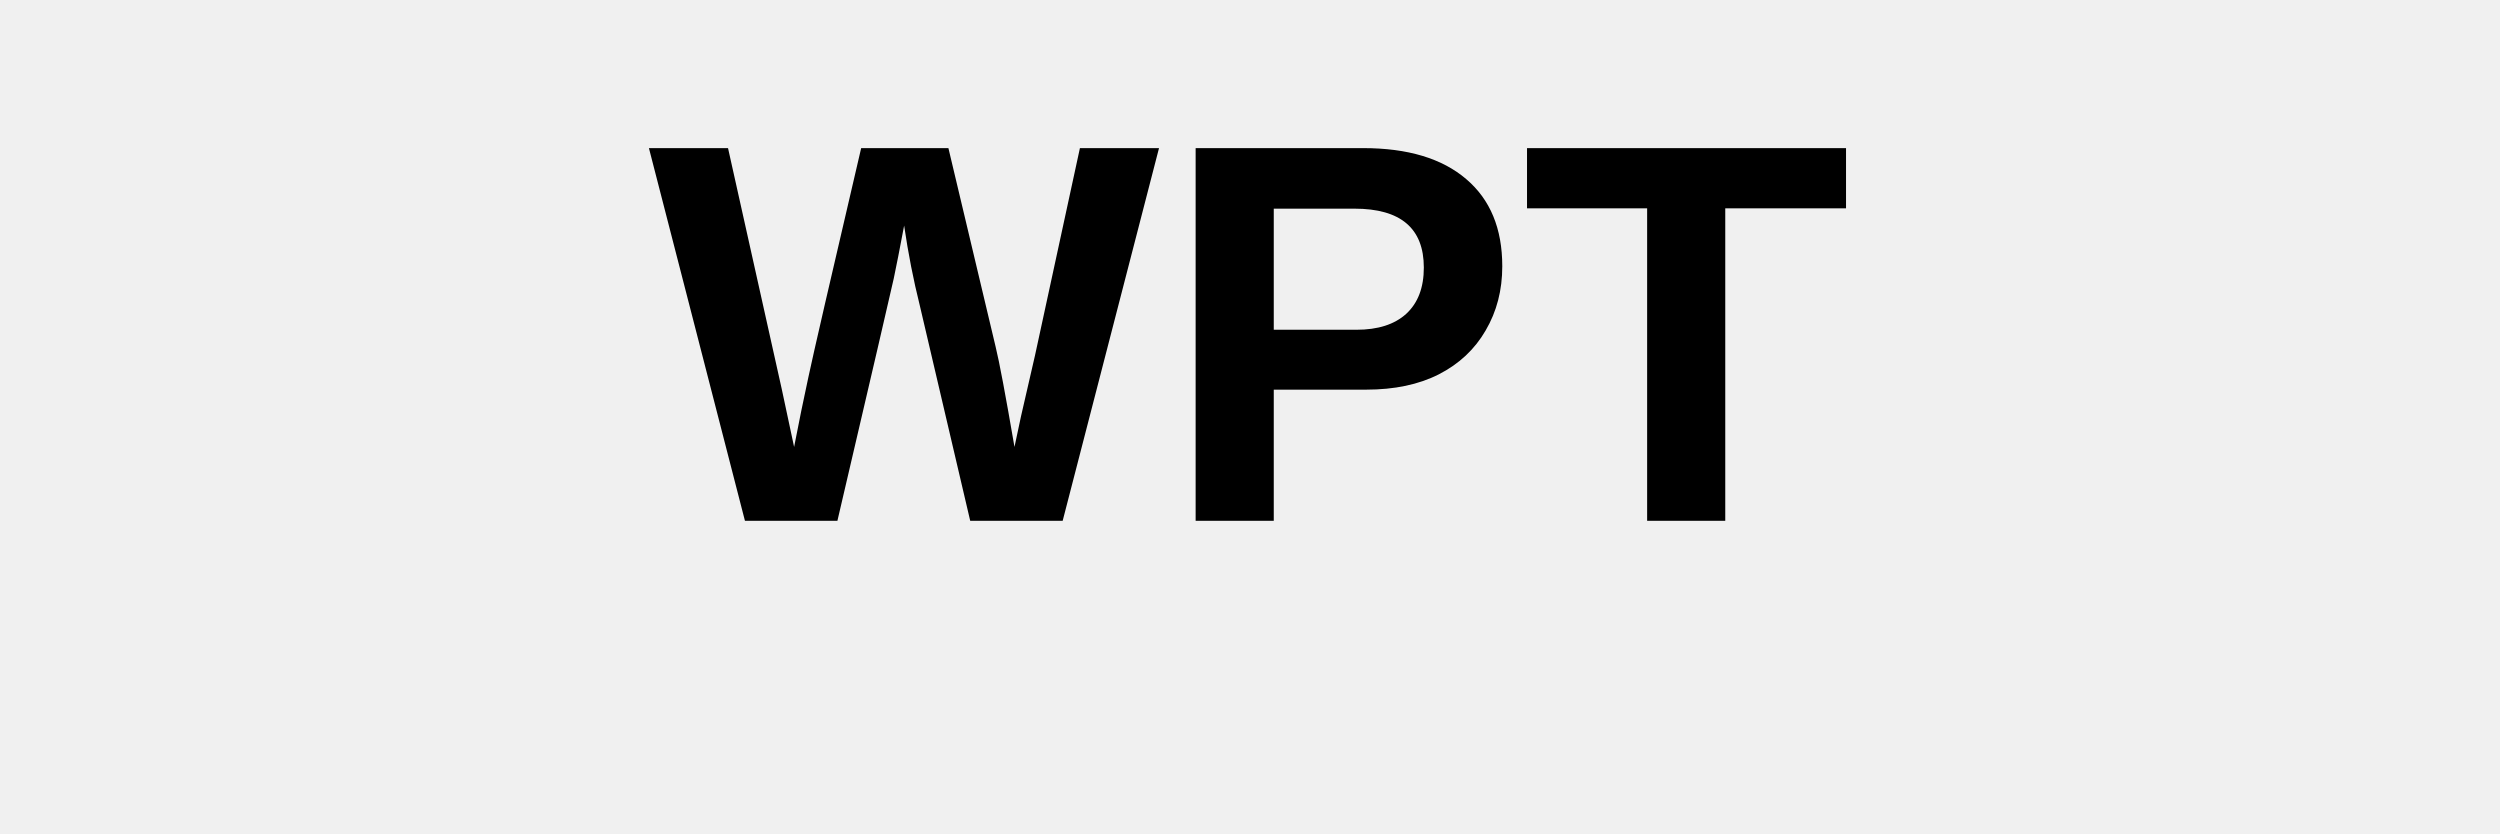
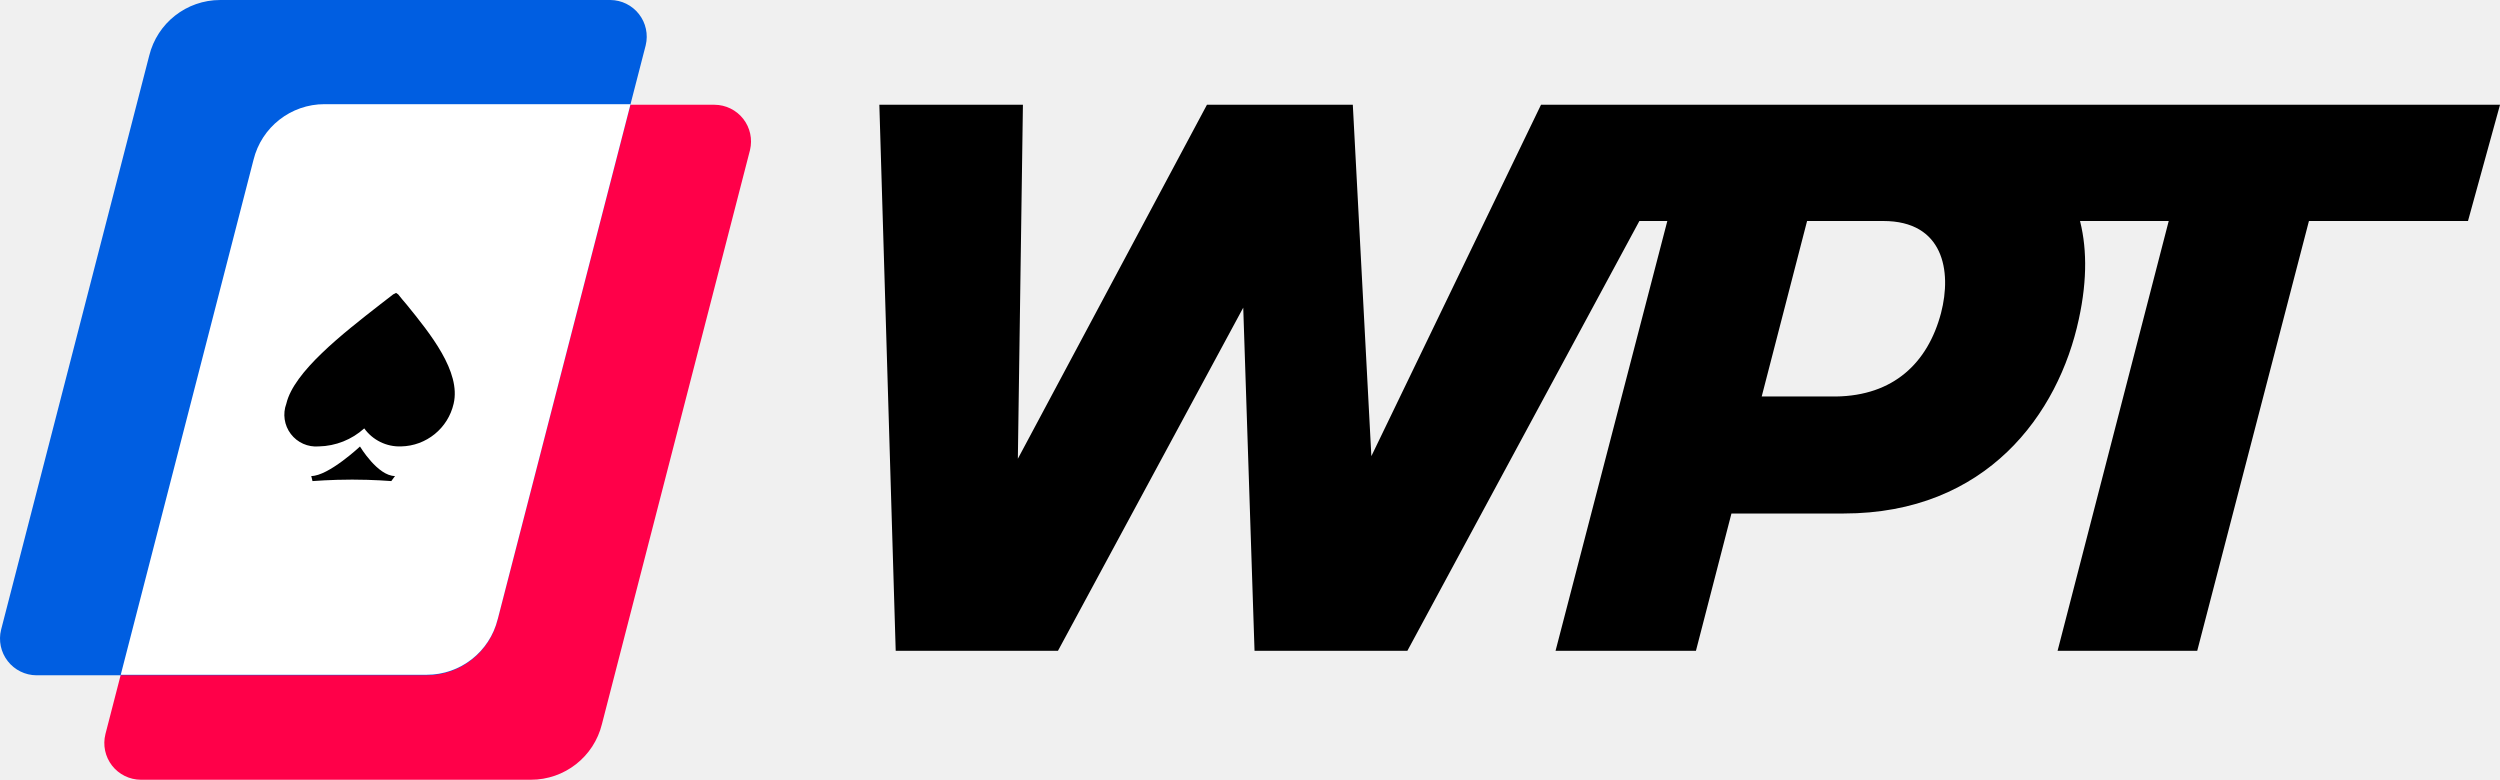
- <svg xmlns="http://www.w3.org/2000/svg" viewBox="0 0 120 40">
-   <text x="60" y="25" font-size="26" font-weight="bold" fill="currentColor" text-anchor="middle" font-family="Arial, sans-serif">WPT</text>
+ <svg xmlns="http://www.w3.org/2000/svg" width="192" height="59.884" viewBox="0 0 192 59.884">
+   <g id="WPT_logo" data-name="WPT logo" transform="translate(-728.406 -2357.919)">
+     <path id="Path_4923" data-name="Path 4923" d="M96.763.6,74.126,42.536H64.143L84.389.6ZM69.934.6,47.291,42.536H36.332L58.733.6ZM72.15,42.536H62.388L61.008.6h8.928ZM44,42.536H34.83L33.574.6H44.6Zm90.785,0H124.062L134.906.6h10.781l-10.9,41.936Zm-38.5,0H85.506L96.412.6h10.72L96.288,42.536ZM91.918.6h66.123l-2.46,8.928H89.455L91.92.6ZM97.79.6h14.725c6.413,0,15.934,3.9,13.176,16.477-1.554,7.245-7.062,14.914-18.061,14.914H89.481c-.061.241,1.978-8.742,2.036-8.986h15.512c4.431-.056,7.069-2.578,8.082-6.409.844-3.238.18-7.069-4.429-7.069H95.346L97.792.6Z" transform="translate(762.366 2365.365)" />
+     <path id="Path_4924" data-name="Path 4924" d="M4.067,52.938a2.816,2.816,0,0,0,2.716,3.5H36.736A5.612,5.612,0,0,0,42.2,52.161L53.572,8.076A2.818,2.818,0,0,0,50.854,4.6H20.9a5.616,5.616,0,0,0-5.461,4.272L4.067,52.936Z" transform="translate(732.435 2361.365)" fill="#ff0049" />
+     <path id="Path_4925" data-name="Path 4925" d="M.084,48.962a2.818,2.818,0,0,0,2.715,3.5H32.753a5.612,5.612,0,0,0,5.465-4.3L49.591,4.076A2.816,2.816,0,0,0,46.875.6H16.916a5.616,5.616,0,0,0-5.457,4.276Z" transform="translate(728.406 2357.319)" fill="#005ee1" />
+     <path id="Path_4926" data-name="Path 4926" d="M33.563,44.129l10.2-39.552h-23.5a5.612,5.612,0,0,0-5.457,4.276L4.61,48.4H28.1a5.612,5.612,0,0,0,5.461-4.272Z" transform="translate(733.069 2361.342)" fill="#fff" />
+     <path id="Path_4927" data-name="Path 4927" d="M13.479,23.572a2.44,2.44,0,0,1-2.49-3.281c.577-2.46,4.335-5.383,7.2-7.617.352-.274.69-.537,1.006-.778l.225-.113.161.113c.2.253.416.517.644.778,1.81,2.229,4.19,5.157,3.613,7.617a4.224,4.224,0,0,1-4.033,3.281,3.334,3.334,0,0,1-2.832-1.384,5.367,5.367,0,0,1-3.482,1.384h-.01Z" transform="translate(739.407 2368.631)" />
+     <path id="Path_4928" data-name="Path 4928" d="M15.029,20.19c-1.637,0-3.051.113-3.051.113l-.093-.388c1.32,0,3.741-2.267,3.741-2.267s1.36,2.267,2.689,2.267l-.284.388S16.656,20.19,15.029,20.19Z" transform="translate(740.427 2374.563)" />
+   </g>
</svg>
